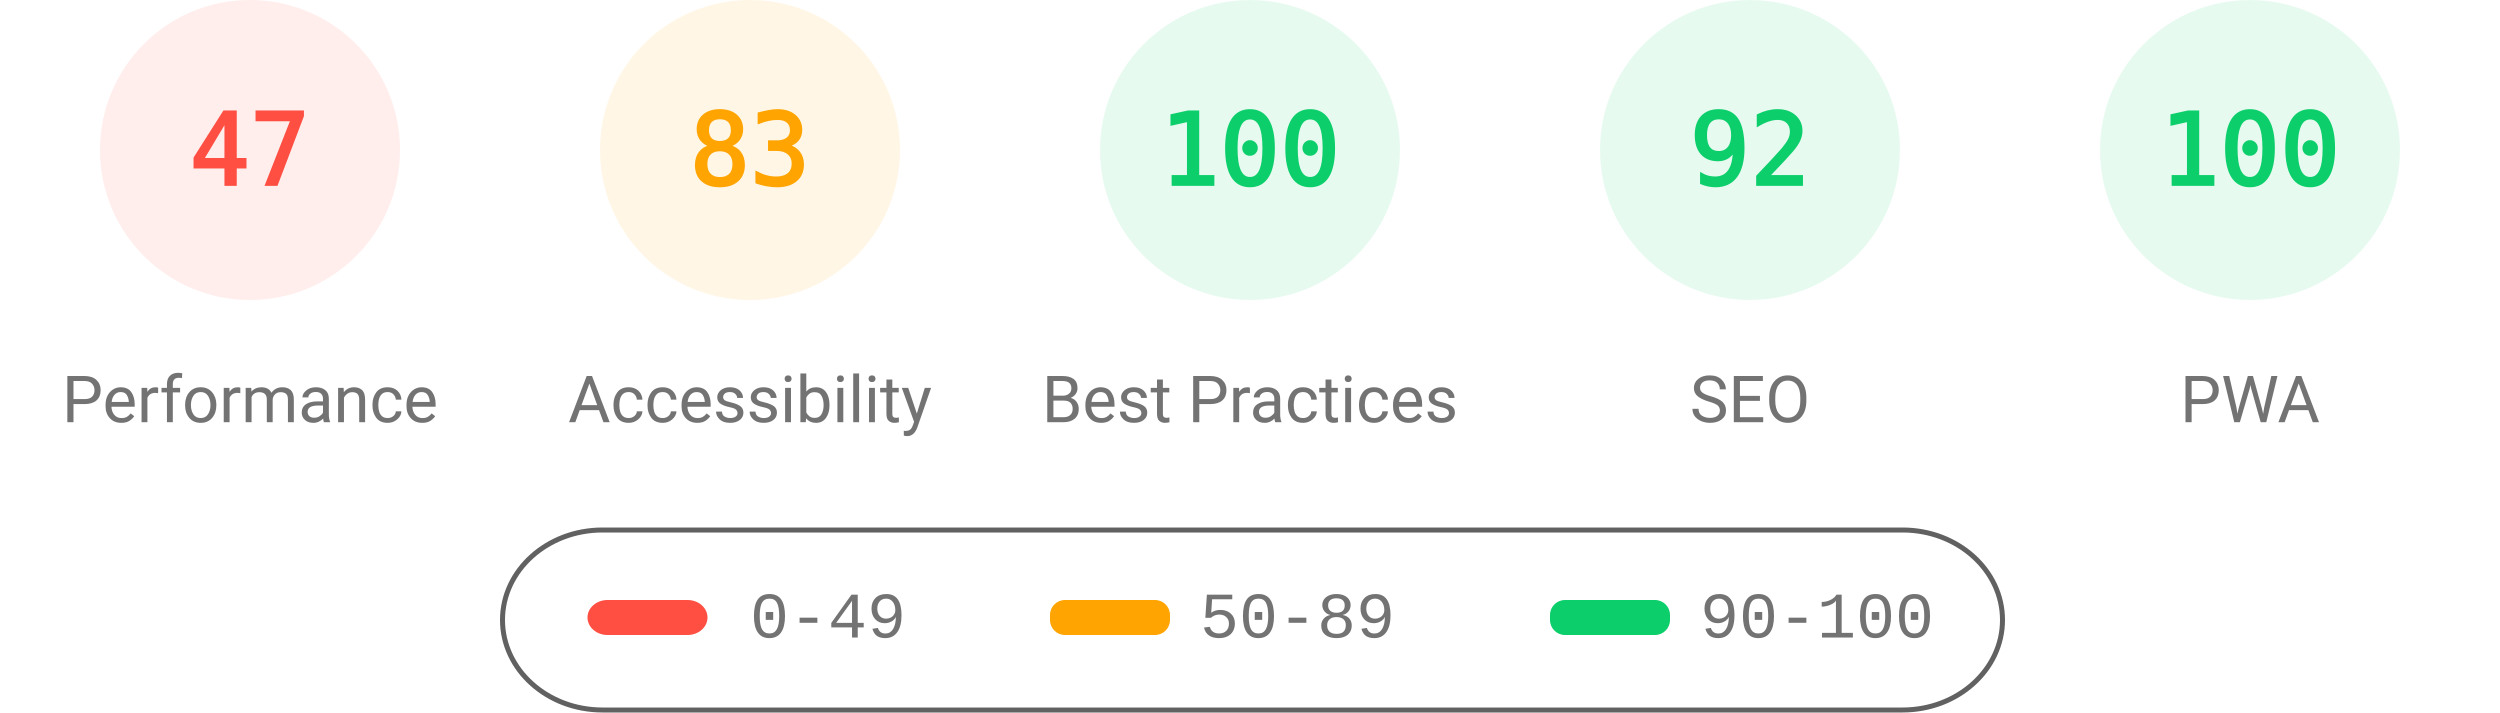
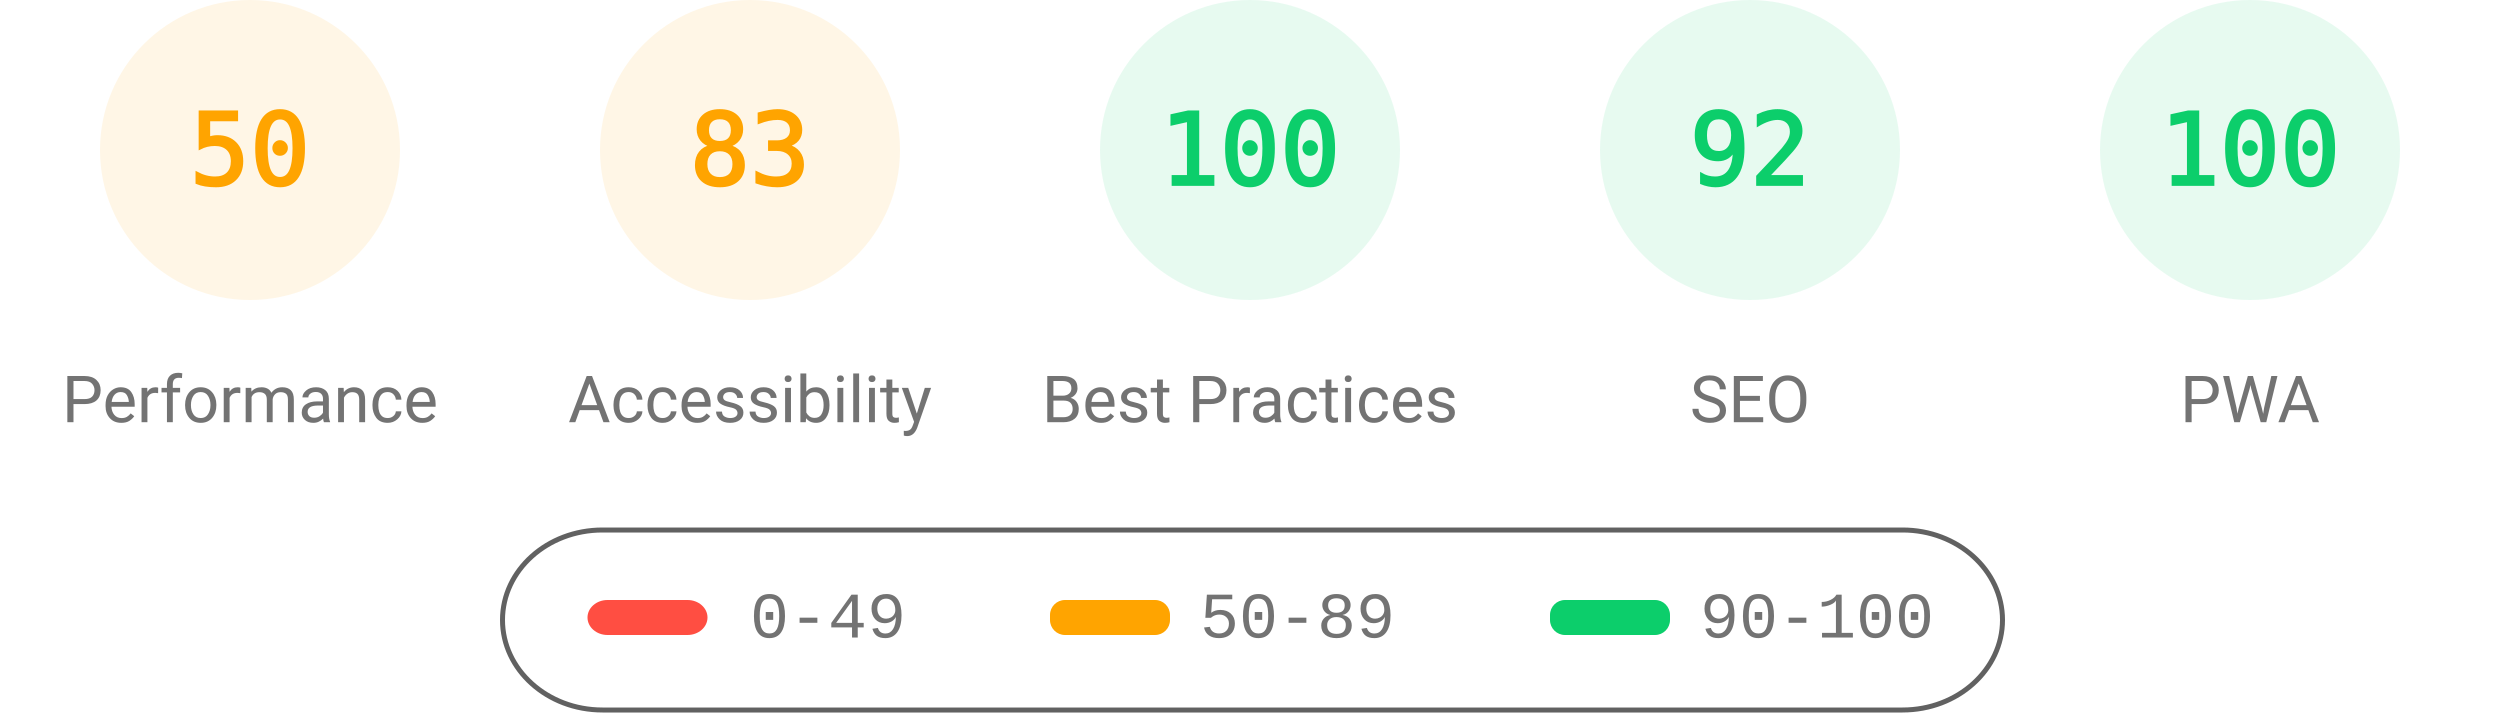
<svg xmlns="http://www.w3.org/2000/svg" fill="none" width="1000" height="285">
  <style>.gauge-base{opacity:.1}.gauge-arc{fill:none;animation-delay:250ms;stroke-linecap:round;transform:rotate(-90deg);transform-origin:100px 60px;animation:load-gauge 1s ease forwards}.guage-text{font-size:40px;font-family:monospace;text-align:center}.guage-red{color:#ff4e42;fill:#ff4e42;stroke:#ff4e42}.guage-orange{color:#ffa400;fill:#ffa400;stroke:#ffa400}.guage-green{color:#0cce6b;fill:#0cce6b;stroke:#0cce6b}.guage-undefined{color:#5c5c5c;fill:#5c5c5c;stroke:#5c5c5c}.guage-title{color:#737373;fill:#737373;stroke:none;font-size:26px;line-height:26px;font-family:Roboto,Halvetica,Arial,sans-serif}@keyframes load-gauge{from{stroke-dasharray:0 352.858}}</style>
-   <svg class="guage-div guage-perf guage-red" viewBox="0 0 200 200" width="200" height="200">
+   <svg class="guage-div guage-perf guage-orange" viewBox="0 0 200 200" width="200" height="200">
    <circle class="gauge-base" r="56" cx="100" cy="60" stroke-width="8" />
-     <circle class="gauge-arc guage-arc-1" r="56" cx="100" cy="60" stroke-width="8" style="stroke-dasharray:165.373,351.858" />
-     <text class="guage-text" x="100" y="60" alignment-baseline="central" dominant-baseline="central" text-anchor="middle">47</text>
+     <circle class="gauge-arc guage-arc-1" r="56" cx="100" cy="60" stroke-width="8" style="stroke-dasharray:175.929,351.858" />
+     <text class="guage-text" x="100" y="60" alignment-baseline="central" dominant-baseline="central" text-anchor="middle">50</text>
    <text class="guage-title" x="100" y="160" alignment-baseline="central" dominant-baseline="central" text-anchor="middle">Performance</text>
  </svg>
  <svg class="guage-div guage-acc guage-orange" viewBox="0 0 200 200" width="200" height="200" x="200">
    <circle class="gauge-base" r="56" cx="100" cy="60" stroke-width="8" />
    <circle class="gauge-arc guage-arc-2" r="56" cx="100" cy="60" stroke-width="8" style="stroke-dasharray:292.042,351.858" />
    <text class="guage-text" x="100" y="60" alignment-baseline="central" dominant-baseline="central" text-anchor="middle">83</text>
    <text class="guage-title" x="100" y="160" alignment-baseline="central" dominant-baseline="central" text-anchor="middle">Accessibility</text>
  </svg>
  <svg class="guage-div guage-best guage-green" viewBox="0 0 200 200" width="200" height="200" x="400">
    <circle class="gauge-base" r="56" cx="100" cy="60" stroke-width="8" />
    <circle class="gauge-arc guage-arc-3" r="56" cx="100" cy="60" stroke-width="8" style="stroke-dasharray:351.858,351.858" />
    <text class="guage-text" x="100" y="60" alignment-baseline="central" dominant-baseline="central" text-anchor="middle">100</text>
    <text class="guage-title" x="100" y="160" alignment-baseline="central" dominant-baseline="central" text-anchor="middle">Best Practices</text>
  </svg>
  <svg class="guage-div guage-seo guage-green" viewBox="0 0 200 200" width="200" height="200" x="600">
    <circle class="gauge-base" r="56" cx="100" cy="60" stroke-width="8" />
    <circle class="gauge-arc guage-arc-4" r="56" cx="100" cy="60" stroke-width="8" style="stroke-dasharray:323.709,351.858" />
    <text class="guage-text" x="100" y="60" alignment-baseline="central" dominant-baseline="central" text-anchor="middle">92</text>
    <text class="guage-title" x="100" y="160" alignment-baseline="central" dominant-baseline="central" text-anchor="middle">SEO</text>
  </svg>
  <svg class="guage-div guage-pwa guage-green" viewBox="0 0 200 200" width="200" height="200" x="800">
    <circle class="gauge-base" r="56" cx="100" cy="60" stroke-width="8" />
    <circle class="gauge-arc guage-arc-4" r="56" cx="100" cy="60" stroke-width="8" style="stroke-dasharray:351.858,351.858" />
    <text class="guage-text" x="100" y="60" alignment-baseline="central" dominant-baseline="central" text-anchor="middle">100</text>
    <text class="guage-title" x="100" y="160" alignment-baseline="central" dominant-baseline="central" text-anchor="middle">PWA</text>
  </svg>
  <svg width="604" height="76" x="200" y="210">
    <path fill="none" id="canvas_background" d="M-1-1h604v80H-1z" />
    <rect fill-opacity="0" stroke="#616161" stroke-width="2" rx="40" id="svg_2" height="72" width="600" y="2" x="1" fill="#000" />
    <rect stroke="#000" rx="8" id="svg_3" height="14" width="48" y="30" x="35" stroke-opacity="null" stroke-width="0" fill="#ff4e42" />
    <rect stroke="#000" rx="6" id="svg_4" height="14" width="48" y="30" x="220" stroke-opacity="null" stroke-width="0" fill="#ffa400" />
    <rect stroke="#000" rx="6" id="svg_5" height="14" width="48" y="30" x="420" stroke-opacity="null" stroke-width="0" fill="#0cce6b" />
    <text xml:space="preserve" text-anchor="start" font-family="'Courier New', Courier, monospace" font-size="26" id="svg_6" y="45" x="100" stroke-opacity="null" stroke-width="0" stroke="#000" fill="#737373">0-49</text>
    <text xml:space="preserve" text-anchor="start" font-family="'Courier New', Courier, monospace" font-size="26" id="svg_7" y="45" x="280" stroke-opacity="null" stroke-width="0" stroke="#000" fill="#737373">50-89</text>
    <text xml:space="preserve" text-anchor="start" font-family="'Courier New', Courier, monospace" font-size="26" id="svg_8" y="45" x="480" stroke-opacity="null" stroke-width="0" stroke="#000" fill="#737373">90-100</text>
  </svg>
</svg>
